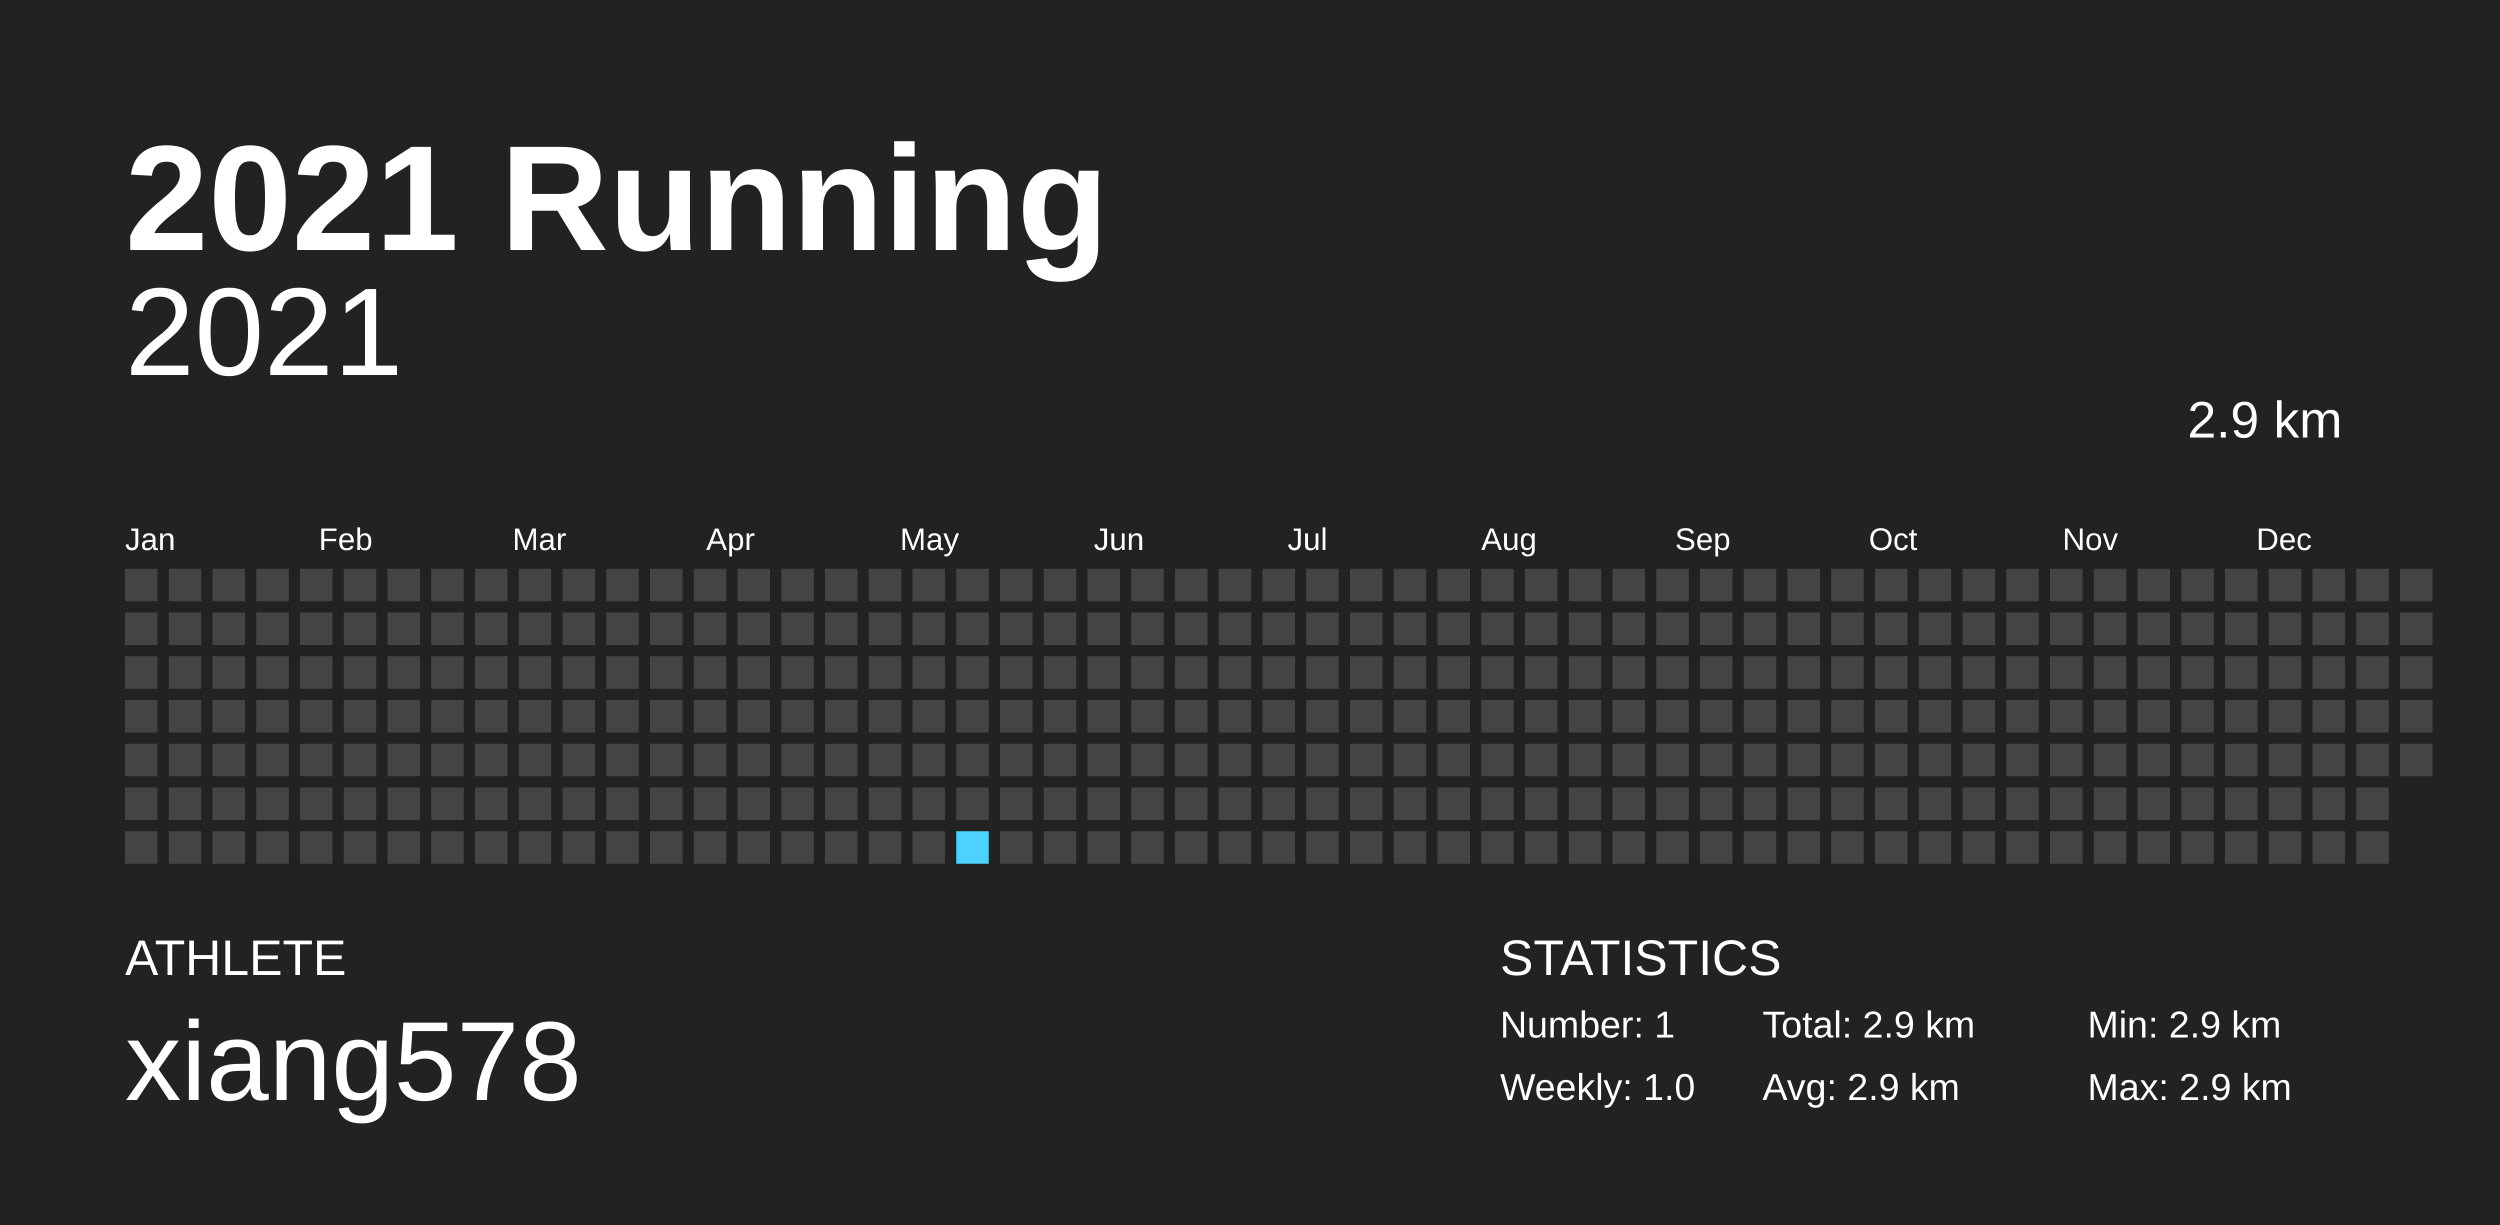
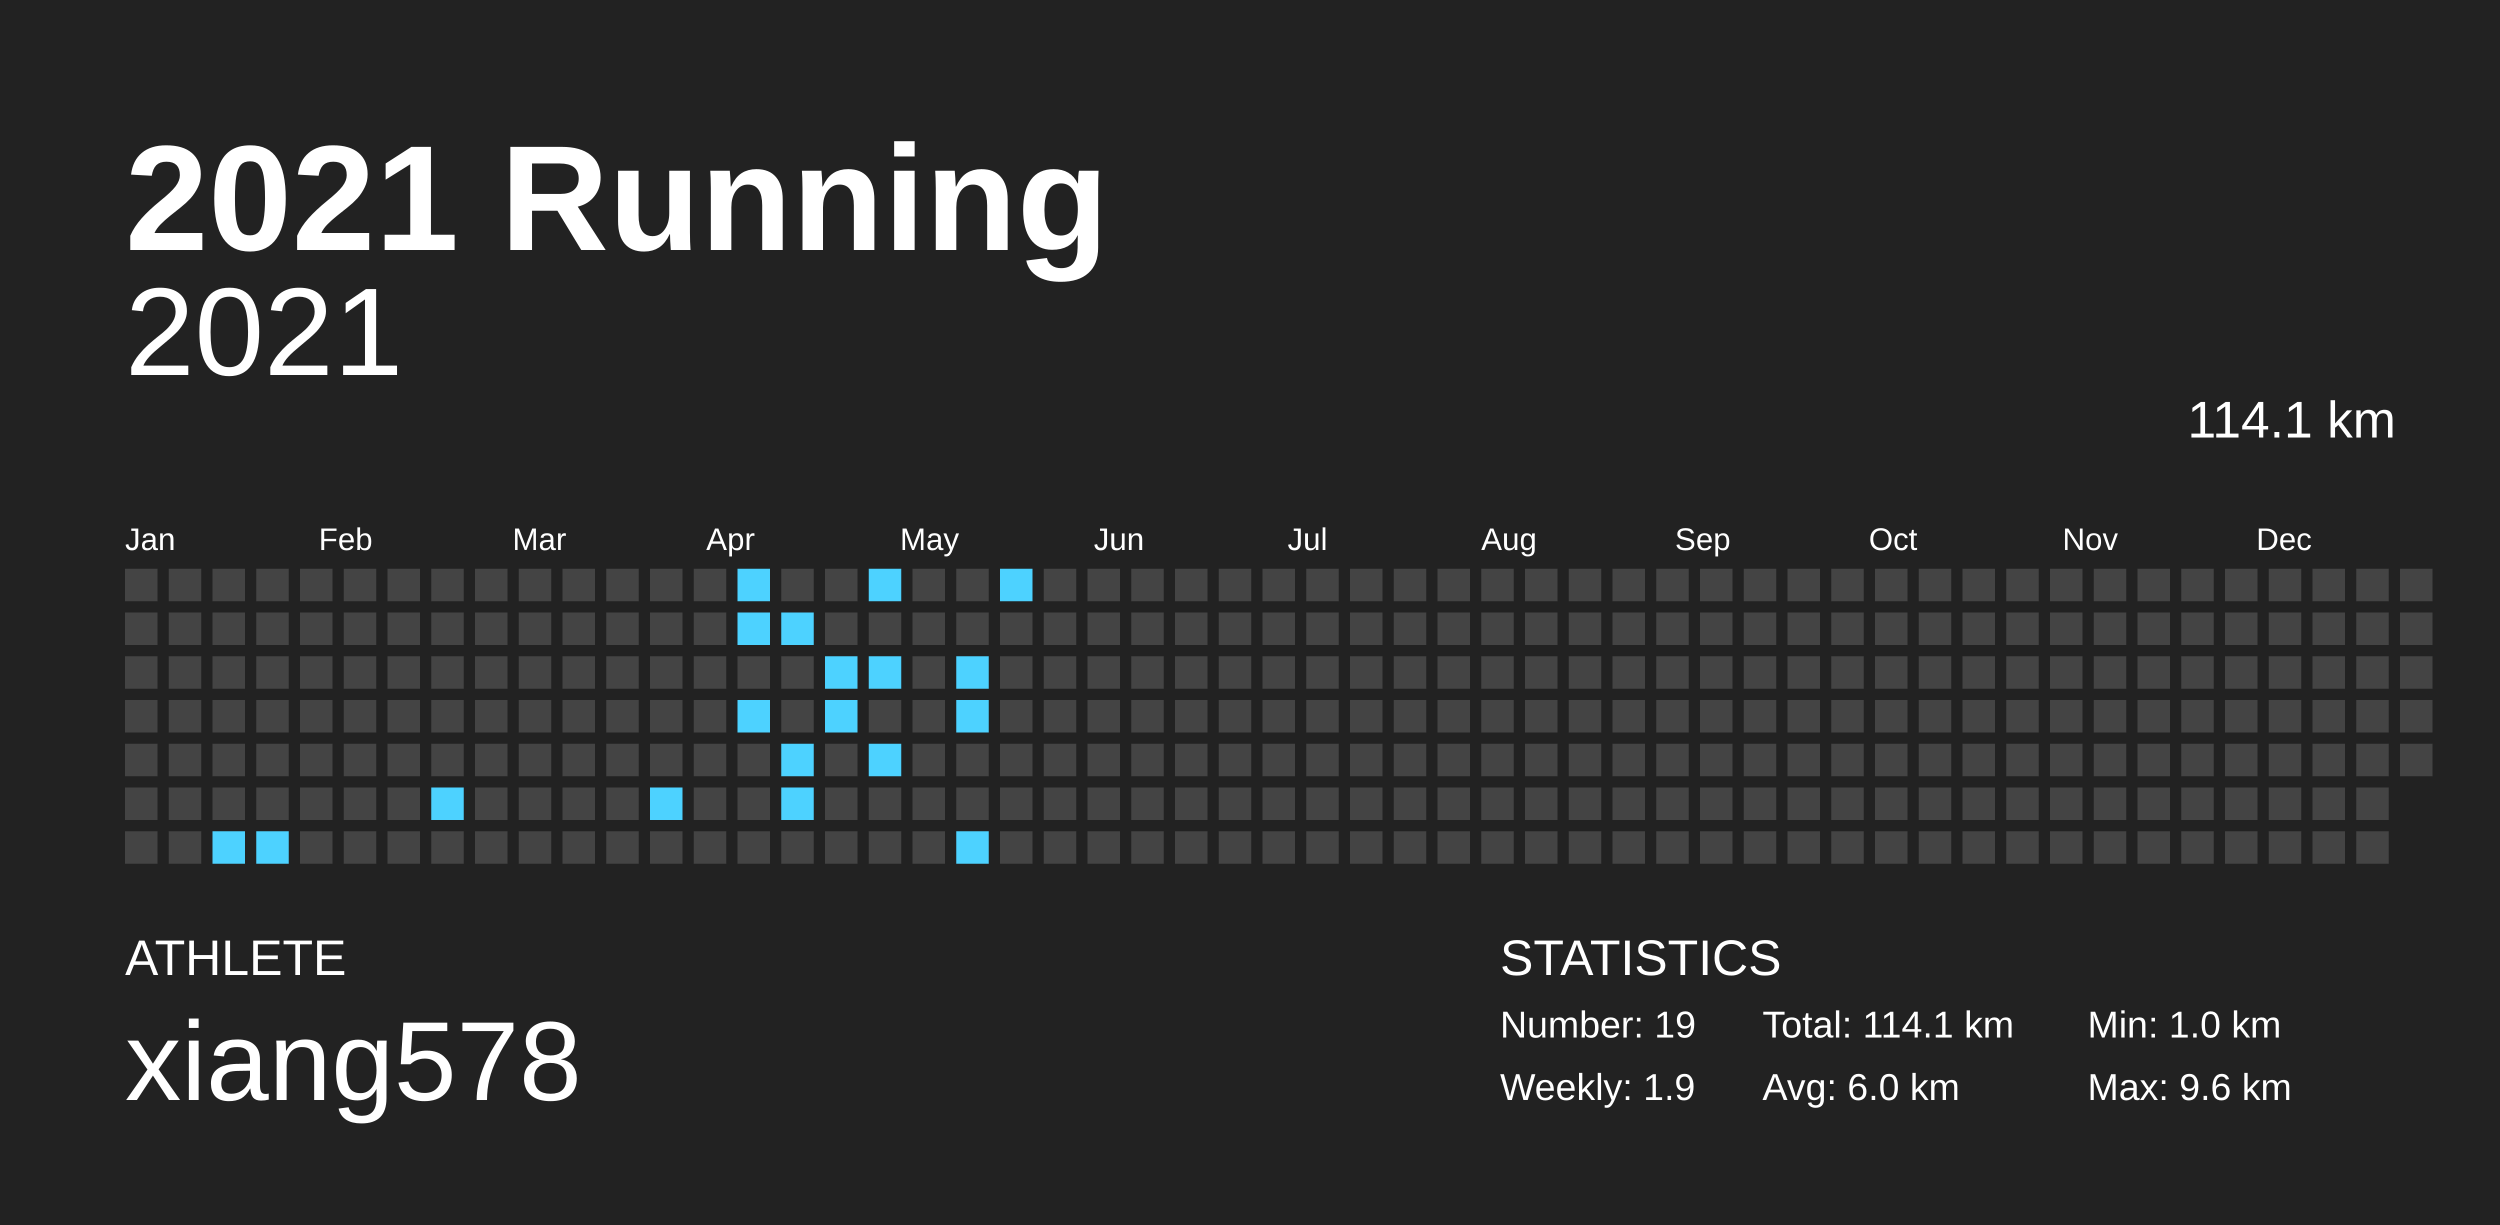
<svg xmlns="http://www.w3.org/2000/svg" baseProfile="full" height="98mm" version="1.1" viewBox="0,0,200,98" width="200mm">
  <defs />
  <rect fill="#222222" height="98" width="200" x="0" y="0" />
  <text fill="#FFFFFF" style="font-size:12px; font-family:Arial; font-weight:bold;" x="10" y="20">2021 Running</text>
  <text fill="#FFFFFF" style="font-size:4px; font-family:Arial" x="10" y="78">ATHLETE</text>
  <text fill="#FFFFFF" style="font-size:9px; font-family:Arial" x="10" y="88">xiang578</text>
  <text fill="#FFFFFF" style="font-size:4px; font-family:Arial" x="120" y="78">STATISTICS</text>
-   <text fill="#FFFFFF" style="font-size:3px; font-family:Arial" x="120" y="83">Number: 1</text>
-   <text fill="#FFFFFF" style="font-size:3px; font-family:Arial" x="120" y="88">Weekly: 1.0</text>
-   <text fill="#FFFFFF" style="font-size:3px; font-family:Arial" x="141" y="83">Total: 2.9 km</text>
-   <text fill="#FFFFFF" style="font-size:3px; font-family:Arial" x="141" y="88">Avg: 2.9 km</text>
-   <text fill="#FFFFFF" style="font-size:3px; font-family:Arial" x="167" y="83">Min: 2.9 km</text>
-   <text fill="#FFFFFF" style="font-size:3px; font-family:Arial" x="167" y="88">Max: 2.9 km</text>
+   <text fill="#FFFFFF" style="font-size:3px; font-family:Arial" x="120" y="83">Number: 19</text>
+   <text fill="#FFFFFF" style="font-size:3px; font-family:Arial" x="120" y="88">Weekly: 1.9</text>
+   <text fill="#FFFFFF" style="font-size:3px; font-family:Arial" x="141" y="83">Total: 114.1 km</text>
+   <text fill="#FFFFFF" style="font-size:3px; font-family:Arial" x="141" y="88">Avg: 6.0 km</text>
+   <text fill="#FFFFFF" style="font-size:3px; font-family:Arial" x="167" y="83">Min: 1.0 km</text>
+   <text fill="#FFFFFF" style="font-size:3px; font-family:Arial" x="167" y="88">Max: 9.6 km</text>
  <text alignment-baseline="hanging" fill="#FFFFFF" style="font-size:10.0px; font-family:Arial;" x="10" y="30">2021</text>
-   <text alignment-baseline="hanging" fill="#FFFFFF" style="font-size:4.125px; font-family:Arial;" x="175" y="35">2.9 km</text>
+   <text alignment-baseline="hanging" fill="#FFFFFF" style="font-size:4.125px; font-family:Arial;" x="175" y="35">114.1 km</text>
  <text fill="#FFFFFF" style="font-size:2.5px; font-family:Arial" x="10.0" y="44">Jan</text>
  <text fill="#FFFFFF" style="font-size:2.5px; font-family:Arial" x="25.5" y="44">Feb</text>
  <text fill="#FFFFFF" style="font-size:2.5px; font-family:Arial" x="41.0" y="44">Mar</text>
  <text fill="#FFFFFF" style="font-size:2.5px; font-family:Arial" x="56.5" y="44">Apr</text>
  <text fill="#FFFFFF" style="font-size:2.5px; font-family:Arial" x="72.0" y="44">May</text>
  <text fill="#FFFFFF" style="font-size:2.5px; font-family:Arial" x="87.5" y="44">Jun</text>
  <text fill="#FFFFFF" style="font-size:2.5px; font-family:Arial" x="103.0" y="44">Jul</text>
  <text fill="#FFFFFF" style="font-size:2.5px; font-family:Arial" x="118.5" y="44">Aug</text>
  <text fill="#FFFFFF" style="font-size:2.5px; font-family:Arial" x="134.0" y="44">Sep</text>
  <text fill="#FFFFFF" style="font-size:2.5px; font-family:Arial" x="149.5" y="44">Oct</text>
  <text fill="#FFFFFF" style="font-size:2.5px; font-family:Arial" x="165.0" y="44">Nov</text>
  <text fill="#FFFFFF" style="font-size:2.5px; font-family:Arial" x="180.5" y="44">Dec</text>
  <rect fill="#444444" height="2.6" width="2.6" x="10.0" y="45.5" />
  <rect fill="#444444" height="2.6" width="2.6" x="10.0" y="49.0" />
  <rect fill="#444444" height="2.6" width="2.6" x="10.0" y="52.5" />
  <rect fill="#444444" height="2.6" width="2.6" x="10.0" y="56.0" />
  <rect fill="#444444" height="2.6" width="2.6" x="10.0" y="59.5" />
  <rect fill="#444444" height="2.6" width="2.6" x="10.0" y="63.0" />
  <rect fill="#444444" height="2.6" width="2.6" x="10.0" y="66.5" />
  <rect fill="#444444" height="2.6" width="2.6" x="13.5" y="45.5" />
  <rect fill="#444444" height="2.6" width="2.6" x="13.5" y="49.0" />
  <rect fill="#444444" height="2.6" width="2.6" x="13.5" y="52.5" />
  <rect fill="#444444" height="2.6" width="2.6" x="13.5" y="56.0" />
  <rect fill="#444444" height="2.6" width="2.6" x="13.5" y="59.5" />
  <rect fill="#444444" height="2.6" width="2.6" x="13.5" y="63.0" />
  <rect fill="#444444" height="2.6" width="2.6" x="13.5" y="66.5" />
  <rect fill="#444444" height="2.6" width="2.6" x="17.0" y="45.5" />
  <rect fill="#444444" height="2.6" width="2.6" x="17.0" y="49.0" />
  <rect fill="#444444" height="2.6" width="2.6" x="17.0" y="52.5" />
  <rect fill="#444444" height="2.6" width="2.6" x="17.0" y="56.0" />
  <rect fill="#444444" height="2.6" width="2.6" x="17.0" y="59.5" />
  <rect fill="#444444" height="2.6" width="2.6" x="17.0" y="63.0" />
-   <rect fill="#444444" height="2.6" width="2.6" x="17.0" y="66.5" />
+   <rect fill="#4dd2ff" height="2.6" width="2.6" x="17.0" y="66.5" />
  <rect fill="#444444" height="2.6" width="2.6" x="20.5" y="45.5" />
  <rect fill="#444444" height="2.6" width="2.6" x="20.5" y="49.0" />
  <rect fill="#444444" height="2.6" width="2.6" x="20.5" y="52.5" />
  <rect fill="#444444" height="2.6" width="2.6" x="20.5" y="56.0" />
  <rect fill="#444444" height="2.6" width="2.6" x="20.5" y="59.5" />
  <rect fill="#444444" height="2.6" width="2.6" x="20.5" y="63.0" />
-   <rect fill="#444444" height="2.6" width="2.6" x="20.5" y="66.5" />
+   <rect fill="#4dd2ff" height="2.6" width="2.6" x="20.5" y="66.5" />
  <rect fill="#444444" height="2.6" width="2.6" x="24.0" y="45.5" />
  <rect fill="#444444" height="2.6" width="2.6" x="24.0" y="49.0" />
  <rect fill="#444444" height="2.6" width="2.6" x="24.0" y="52.5" />
  <rect fill="#444444" height="2.6" width="2.6" x="24.0" y="56.0" />
  <rect fill="#444444" height="2.6" width="2.6" x="24.0" y="59.5" />
  <rect fill="#444444" height="2.6" width="2.6" x="24.0" y="63.0" />
  <rect fill="#444444" height="2.6" width="2.6" x="24.0" y="66.5" />
  <rect fill="#444444" height="2.6" width="2.6" x="27.5" y="45.5" />
  <rect fill="#444444" height="2.6" width="2.6" x="27.5" y="49.0" />
  <rect fill="#444444" height="2.6" width="2.6" x="27.5" y="52.5" />
  <rect fill="#444444" height="2.6" width="2.6" x="27.5" y="56.0" />
  <rect fill="#444444" height="2.6" width="2.6" x="27.5" y="59.5" />
  <rect fill="#444444" height="2.6" width="2.6" x="27.5" y="63.0" />
  <rect fill="#444444" height="2.6" width="2.6" x="27.5" y="66.5" />
  <rect fill="#444444" height="2.6" width="2.6" x="31.0" y="45.5" />
  <rect fill="#444444" height="2.6" width="2.6" x="31.0" y="49.0" />
  <rect fill="#444444" height="2.6" width="2.6" x="31.0" y="52.5" />
  <rect fill="#444444" height="2.6" width="2.6" x="31.0" y="56.0" />
  <rect fill="#444444" height="2.6" width="2.6" x="31.0" y="59.5" />
  <rect fill="#444444" height="2.6" width="2.6" x="31.0" y="63.0" />
  <rect fill="#444444" height="2.6" width="2.6" x="31.0" y="66.5" />
  <rect fill="#444444" height="2.6" width="2.6" x="34.5" y="45.5" />
  <rect fill="#444444" height="2.6" width="2.6" x="34.5" y="49.0" />
  <rect fill="#444444" height="2.6" width="2.6" x="34.5" y="52.5" />
  <rect fill="#444444" height="2.6" width="2.6" x="34.5" y="56.0" />
  <rect fill="#444444" height="2.6" width="2.6" x="34.5" y="59.5" />
-   <rect fill="#444444" height="2.6" width="2.6" x="34.5" y="63.0" />
+   <rect fill="#4dd2ff" height="2.6" width="2.6" x="34.5" y="63.0" />
  <rect fill="#444444" height="2.6" width="2.6" x="34.5" y="66.5" />
  <rect fill="#444444" height="2.6" width="2.6" x="38.0" y="45.5" />
  <rect fill="#444444" height="2.6" width="2.6" x="38.0" y="49.0" />
  <rect fill="#444444" height="2.6" width="2.6" x="38.0" y="52.5" />
  <rect fill="#444444" height="2.6" width="2.6" x="38.0" y="56.0" />
  <rect fill="#444444" height="2.6" width="2.6" x="38.0" y="59.5" />
  <rect fill="#444444" height="2.6" width="2.6" x="38.0" y="63.0" />
  <rect fill="#444444" height="2.6" width="2.6" x="38.0" y="66.5" />
  <rect fill="#444444" height="2.6" width="2.6" x="41.5" y="45.5" />
  <rect fill="#444444" height="2.6" width="2.6" x="41.5" y="49.0" />
  <rect fill="#444444" height="2.6" width="2.6" x="41.5" y="52.5" />
  <rect fill="#444444" height="2.6" width="2.6" x="41.5" y="56.0" />
  <rect fill="#444444" height="2.6" width="2.6" x="41.5" y="59.5" />
  <rect fill="#444444" height="2.6" width="2.6" x="41.5" y="63.0" />
  <rect fill="#444444" height="2.6" width="2.6" x="41.5" y="66.5" />
  <rect fill="#444444" height="2.6" width="2.6" x="45.0" y="45.5" />
  <rect fill="#444444" height="2.6" width="2.6" x="45.0" y="49.0" />
  <rect fill="#444444" height="2.6" width="2.6" x="45.0" y="52.5" />
  <rect fill="#444444" height="2.6" width="2.6" x="45.0" y="56.0" />
  <rect fill="#444444" height="2.6" width="2.6" x="45.0" y="59.5" />
  <rect fill="#444444" height="2.6" width="2.6" x="45.0" y="63.0" />
  <rect fill="#444444" height="2.6" width="2.6" x="45.0" y="66.5" />
  <rect fill="#444444" height="2.6" width="2.6" x="48.5" y="45.5" />
  <rect fill="#444444" height="2.6" width="2.6" x="48.5" y="49.0" />
  <rect fill="#444444" height="2.6" width="2.6" x="48.5" y="52.5" />
  <rect fill="#444444" height="2.6" width="2.6" x="48.5" y="56.0" />
  <rect fill="#444444" height="2.6" width="2.6" x="48.5" y="59.5" />
  <rect fill="#444444" height="2.6" width="2.6" x="48.5" y="63.0" />
  <rect fill="#444444" height="2.6" width="2.6" x="48.5" y="66.5" />
  <rect fill="#444444" height="2.6" width="2.6" x="52.0" y="45.5" />
  <rect fill="#444444" height="2.6" width="2.6" x="52.0" y="49.0" />
  <rect fill="#444444" height="2.6" width="2.6" x="52.0" y="52.5" />
  <rect fill="#444444" height="2.6" width="2.6" x="52.0" y="56.0" />
  <rect fill="#444444" height="2.6" width="2.6" x="52.0" y="59.5" />
-   <rect fill="#444444" height="2.6" width="2.6" x="52.0" y="63.0" />
+   <rect fill="#4dd2ff" height="2.6" width="2.6" x="52.0" y="63.0" />
  <rect fill="#444444" height="2.6" width="2.6" x="52.0" y="66.5" />
  <rect fill="#444444" height="2.6" width="2.6" x="55.5" y="45.5" />
  <rect fill="#444444" height="2.6" width="2.6" x="55.5" y="49.0" />
  <rect fill="#444444" height="2.6" width="2.6" x="55.5" y="52.5" />
  <rect fill="#444444" height="2.6" width="2.6" x="55.5" y="56.0" />
  <rect fill="#444444" height="2.6" width="2.6" x="55.5" y="59.5" />
  <rect fill="#444444" height="2.6" width="2.6" x="55.5" y="63.0" />
  <rect fill="#444444" height="2.6" width="2.6" x="55.5" y="66.5" />
-   <rect fill="#444444" height="2.6" width="2.6" x="59.0" y="45.5" />
-   <rect fill="#444444" height="2.6" width="2.6" x="59.0" y="49.0" />
+   <rect fill="#4dd2ff" height="2.6" width="2.6" x="59.0" y="45.5" />
+   <rect fill="#4dd2ff" height="2.6" width="2.6" x="59.0" y="49.0" />
  <rect fill="#444444" height="2.6" width="2.6" x="59.0" y="52.5" />
-   <rect fill="#444444" height="2.6" width="2.6" x="59.0" y="56.0" />
+   <rect fill="#4dd2ff" height="2.6" width="2.6" x="59.0" y="56.0" />
  <rect fill="#444444" height="2.6" width="2.6" x="59.0" y="59.5" />
  <rect fill="#444444" height="2.6" width="2.6" x="59.0" y="63.0" />
  <rect fill="#444444" height="2.6" width="2.6" x="59.0" y="66.5" />
  <rect fill="#444444" height="2.6" width="2.6" x="62.5" y="45.5" />
-   <rect fill="#444444" height="2.6" width="2.6" x="62.5" y="49.0" />
+   <rect fill="#4dd2ff" height="2.6" width="2.6" x="62.5" y="49.0" />
  <rect fill="#444444" height="2.6" width="2.6" x="62.5" y="52.5" />
  <rect fill="#444444" height="2.6" width="2.6" x="62.5" y="56.0" />
-   <rect fill="#444444" height="2.6" width="2.6" x="62.5" y="59.5" />
-   <rect fill="#444444" height="2.6" width="2.6" x="62.5" y="63.0" />
+   <rect fill="#4dd2ff" height="2.6" width="2.6" x="62.5" y="59.5" />
+   <rect fill="#4dd2ff" height="2.6" width="2.6" x="62.5" y="63.0" />
  <rect fill="#444444" height="2.6" width="2.6" x="62.5" y="66.5" />
  <rect fill="#444444" height="2.6" width="2.6" x="66.0" y="45.5" />
  <rect fill="#444444" height="2.6" width="2.6" x="66.0" y="49.0" />
-   <rect fill="#444444" height="2.6" width="2.6" x="66.0" y="52.5" />
-   <rect fill="#444444" height="2.6" width="2.6" x="66.0" y="56.0" />
+   <rect fill="#4dd2ff" height="2.6" width="2.6" x="66.0" y="52.5" />
+   <rect fill="#4dd2ff" height="2.6" width="2.6" x="66.0" y="56.0" />
  <rect fill="#444444" height="2.6" width="2.6" x="66.0" y="59.5" />
  <rect fill="#444444" height="2.6" width="2.6" x="66.0" y="63.0" />
  <rect fill="#444444" height="2.6" width="2.6" x="66.0" y="66.5" />
-   <rect fill="#444444" height="2.6" width="2.6" x="69.5" y="45.5" />
+   <rect fill="#4dd2ff" height="2.6" width="2.6" x="69.5" y="45.5" />
  <rect fill="#444444" height="2.6" width="2.6" x="69.5" y="49.0" />
-   <rect fill="#444444" height="2.6" width="2.6" x="69.5" y="52.5" />
+   <rect fill="#4dd2ff" height="2.6" width="2.6" x="69.5" y="52.5" />
  <rect fill="#444444" height="2.6" width="2.6" x="69.5" y="56.0" />
-   <rect fill="#444444" height="2.6" width="2.6" x="69.5" y="59.5" />
+   <rect fill="#4dd2ff" height="2.6" width="2.6" x="69.5" y="59.5" />
  <rect fill="#444444" height="2.6" width="2.6" x="69.5" y="63.0" />
  <rect fill="#444444" height="2.6" width="2.6" x="69.5" y="66.5" />
  <rect fill="#444444" height="2.6" width="2.6" x="73.0" y="45.5" />
  <rect fill="#444444" height="2.6" width="2.6" x="73.0" y="49.0" />
  <rect fill="#444444" height="2.6" width="2.6" x="73.0" y="52.5" />
  <rect fill="#444444" height="2.6" width="2.6" x="73.0" y="56.0" />
  <rect fill="#444444" height="2.6" width="2.6" x="73.0" y="59.5" />
  <rect fill="#444444" height="2.6" width="2.6" x="73.0" y="63.0" />
  <rect fill="#444444" height="2.6" width="2.6" x="73.0" y="66.5" />
  <rect fill="#444444" height="2.6" width="2.6" x="76.5" y="45.5" />
  <rect fill="#444444" height="2.6" width="2.6" x="76.5" y="49.0" />
-   <rect fill="#444444" height="2.6" width="2.6" x="76.5" y="52.5" />
-   <rect fill="#444444" height="2.6" width="2.6" x="76.5" y="56.0" />
+   <rect fill="#4dd2ff" height="2.6" width="2.6" x="76.5" y="52.5" />
+   <rect fill="#4dd2ff" height="2.6" width="2.6" x="76.5" y="56.0" />
  <rect fill="#444444" height="2.6" width="2.6" x="76.5" y="59.5" />
  <rect fill="#444444" height="2.6" width="2.6" x="76.5" y="63.0" />
-   <rect fill="#4DD2FF" height="2.6" width="2.6" x="76.5" y="66.5" />
-   <rect fill="#444444" height="2.6" width="2.6" x="80.0" y="45.5" />
+   <rect fill="#4dd2ff" height="2.6" width="2.6" x="76.5" y="66.5" />
+   <rect fill="#4dd2ff" height="2.6" width="2.6" x="80.0" y="45.5" />
  <rect fill="#444444" height="2.6" width="2.6" x="80.0" y="49.0" />
  <rect fill="#444444" height="2.6" width="2.6" x="80.0" y="52.5" />
  <rect fill="#444444" height="2.6" width="2.6" x="80.0" y="56.0" />
  <rect fill="#444444" height="2.6" width="2.6" x="80.0" y="59.5" />
  <rect fill="#444444" height="2.6" width="2.6" x="80.0" y="63.0" />
  <rect fill="#444444" height="2.6" width="2.6" x="80.0" y="66.5" />
  <rect fill="#444444" height="2.6" width="2.6" x="83.5" y="45.5" />
  <rect fill="#444444" height="2.6" width="2.6" x="83.5" y="49.0" />
  <rect fill="#444444" height="2.6" width="2.6" x="83.5" y="52.5" />
  <rect fill="#444444" height="2.6" width="2.6" x="83.5" y="56.0" />
  <rect fill="#444444" height="2.6" width="2.6" x="83.5" y="59.5" />
  <rect fill="#444444" height="2.6" width="2.6" x="83.5" y="63.0" />
  <rect fill="#444444" height="2.6" width="2.6" x="83.5" y="66.5" />
  <rect fill="#444444" height="2.6" width="2.6" x="87.0" y="45.5" />
  <rect fill="#444444" height="2.6" width="2.6" x="87.0" y="49.0" />
  <rect fill="#444444" height="2.6" width="2.6" x="87.0" y="52.5" />
  <rect fill="#444444" height="2.6" width="2.6" x="87.0" y="56.0" />
  <rect fill="#444444" height="2.6" width="2.6" x="87.0" y="59.5" />
  <rect fill="#444444" height="2.6" width="2.6" x="87.0" y="63.0" />
  <rect fill="#444444" height="2.6" width="2.6" x="87.0" y="66.5" />
  <rect fill="#444444" height="2.6" width="2.6" x="90.5" y="45.5" />
  <rect fill="#444444" height="2.6" width="2.6" x="90.5" y="49.0" />
  <rect fill="#444444" height="2.6" width="2.6" x="90.5" y="52.5" />
  <rect fill="#444444" height="2.6" width="2.6" x="90.5" y="56.0" />
  <rect fill="#444444" height="2.6" width="2.6" x="90.5" y="59.5" />
  <rect fill="#444444" height="2.6" width="2.6" x="90.5" y="63.0" />
  <rect fill="#444444" height="2.6" width="2.6" x="90.5" y="66.5" />
  <rect fill="#444444" height="2.6" width="2.6" x="94.0" y="45.5" />
  <rect fill="#444444" height="2.6" width="2.6" x="94.0" y="49.0" />
  <rect fill="#444444" height="2.6" width="2.6" x="94.0" y="52.5" />
  <rect fill="#444444" height="2.6" width="2.6" x="94.0" y="56.0" />
  <rect fill="#444444" height="2.6" width="2.6" x="94.0" y="59.5" />
  <rect fill="#444444" height="2.6" width="2.6" x="94.0" y="63.0" />
  <rect fill="#444444" height="2.6" width="2.6" x="94.0" y="66.5" />
  <rect fill="#444444" height="2.6" width="2.6" x="97.5" y="45.5" />
  <rect fill="#444444" height="2.6" width="2.6" x="97.5" y="49.0" />
  <rect fill="#444444" height="2.6" width="2.6" x="97.5" y="52.5" />
  <rect fill="#444444" height="2.6" width="2.6" x="97.5" y="56.0" />
  <rect fill="#444444" height="2.6" width="2.6" x="97.5" y="59.5" />
  <rect fill="#444444" height="2.6" width="2.6" x="97.5" y="63.0" />
  <rect fill="#444444" height="2.6" width="2.6" x="97.5" y="66.5" />
  <rect fill="#444444" height="2.6" width="2.6" x="101.0" y="45.5" />
  <rect fill="#444444" height="2.6" width="2.6" x="101.0" y="49.0" />
  <rect fill="#444444" height="2.6" width="2.6" x="101.0" y="52.5" />
  <rect fill="#444444" height="2.6" width="2.6" x="101.0" y="56.0" />
  <rect fill="#444444" height="2.6" width="2.6" x="101.0" y="59.5" />
  <rect fill="#444444" height="2.6" width="2.6" x="101.0" y="63.0" />
  <rect fill="#444444" height="2.6" width="2.6" x="101.0" y="66.5" />
  <rect fill="#444444" height="2.6" width="2.6" x="104.5" y="45.5" />
  <rect fill="#444444" height="2.6" width="2.6" x="104.5" y="49.0" />
  <rect fill="#444444" height="2.6" width="2.6" x="104.5" y="52.5" />
  <rect fill="#444444" height="2.6" width="2.6" x="104.5" y="56.0" />
  <rect fill="#444444" height="2.6" width="2.6" x="104.5" y="59.5" />
  <rect fill="#444444" height="2.6" width="2.6" x="104.5" y="63.0" />
  <rect fill="#444444" height="2.6" width="2.6" x="104.5" y="66.5" />
  <rect fill="#444444" height="2.6" width="2.6" x="108.0" y="45.5" />
  <rect fill="#444444" height="2.6" width="2.6" x="108.0" y="49.0" />
  <rect fill="#444444" height="2.6" width="2.6" x="108.0" y="52.5" />
  <rect fill="#444444" height="2.6" width="2.6" x="108.0" y="56.0" />
  <rect fill="#444444" height="2.6" width="2.6" x="108.0" y="59.5" />
  <rect fill="#444444" height="2.6" width="2.6" x="108.0" y="63.0" />
  <rect fill="#444444" height="2.6" width="2.6" x="108.0" y="66.5" />
  <rect fill="#444444" height="2.6" width="2.6" x="111.5" y="45.5" />
  <rect fill="#444444" height="2.6" width="2.6" x="111.5" y="49.0" />
  <rect fill="#444444" height="2.6" width="2.6" x="111.5" y="52.5" />
  <rect fill="#444444" height="2.6" width="2.6" x="111.5" y="56.0" />
  <rect fill="#444444" height="2.6" width="2.6" x="111.5" y="59.5" />
  <rect fill="#444444" height="2.6" width="2.6" x="111.5" y="63.0" />
  <rect fill="#444444" height="2.6" width="2.6" x="111.5" y="66.5" />
  <rect fill="#444444" height="2.6" width="2.6" x="115.0" y="45.5" />
  <rect fill="#444444" height="2.6" width="2.6" x="115.0" y="49.0" />
  <rect fill="#444444" height="2.6" width="2.6" x="115.0" y="52.5" />
  <rect fill="#444444" height="2.6" width="2.6" x="115.0" y="56.0" />
  <rect fill="#444444" height="2.6" width="2.6" x="115.0" y="59.5" />
  <rect fill="#444444" height="2.6" width="2.6" x="115.0" y="63.0" />
  <rect fill="#444444" height="2.6" width="2.6" x="115.0" y="66.5" />
  <rect fill="#444444" height="2.6" width="2.6" x="118.5" y="45.5" />
  <rect fill="#444444" height="2.6" width="2.6" x="118.5" y="49.0" />
  <rect fill="#444444" height="2.6" width="2.6" x="118.5" y="52.5" />
  <rect fill="#444444" height="2.6" width="2.6" x="118.5" y="56.0" />
  <rect fill="#444444" height="2.6" width="2.6" x="118.5" y="59.5" />
  <rect fill="#444444" height="2.6" width="2.6" x="118.5" y="63.0" />
  <rect fill="#444444" height="2.6" width="2.6" x="118.5" y="66.5" />
  <rect fill="#444444" height="2.6" width="2.6" x="122.0" y="45.5" />
  <rect fill="#444444" height="2.6" width="2.6" x="122.0" y="49.0" />
  <rect fill="#444444" height="2.6" width="2.6" x="122.0" y="52.5" />
  <rect fill="#444444" height="2.6" width="2.6" x="122.0" y="56.0" />
  <rect fill="#444444" height="2.6" width="2.6" x="122.0" y="59.5" />
  <rect fill="#444444" height="2.6" width="2.6" x="122.0" y="63.0" />
  <rect fill="#444444" height="2.6" width="2.6" x="122.0" y="66.5" />
  <rect fill="#444444" height="2.6" width="2.6" x="125.5" y="45.5" />
  <rect fill="#444444" height="2.6" width="2.6" x="125.5" y="49.0" />
  <rect fill="#444444" height="2.6" width="2.6" x="125.5" y="52.5" />
  <rect fill="#444444" height="2.6" width="2.6" x="125.5" y="56.0" />
  <rect fill="#444444" height="2.6" width="2.6" x="125.5" y="59.5" />
  <rect fill="#444444" height="2.6" width="2.6" x="125.5" y="63.0" />
  <rect fill="#444444" height="2.6" width="2.6" x="125.5" y="66.5" />
  <rect fill="#444444" height="2.6" width="2.6" x="129.0" y="45.5" />
  <rect fill="#444444" height="2.6" width="2.6" x="129.0" y="49.0" />
  <rect fill="#444444" height="2.6" width="2.6" x="129.0" y="52.5" />
  <rect fill="#444444" height="2.6" width="2.6" x="129.0" y="56.0" />
  <rect fill="#444444" height="2.6" width="2.6" x="129.0" y="59.5" />
  <rect fill="#444444" height="2.6" width="2.6" x="129.0" y="63.0" />
  <rect fill="#444444" height="2.6" width="2.6" x="129.0" y="66.5" />
  <rect fill="#444444" height="2.6" width="2.6" x="132.5" y="45.5" />
  <rect fill="#444444" height="2.6" width="2.6" x="132.5" y="49.0" />
  <rect fill="#444444" height="2.6" width="2.6" x="132.5" y="52.5" />
  <rect fill="#444444" height="2.6" width="2.6" x="132.5" y="56.0" />
  <rect fill="#444444" height="2.6" width="2.6" x="132.5" y="59.5" />
  <rect fill="#444444" height="2.6" width="2.6" x="132.5" y="63.0" />
  <rect fill="#444444" height="2.6" width="2.6" x="132.5" y="66.5" />
  <rect fill="#444444" height="2.6" width="2.6" x="136.0" y="45.5" />
  <rect fill="#444444" height="2.6" width="2.6" x="136.0" y="49.0" />
  <rect fill="#444444" height="2.6" width="2.6" x="136.0" y="52.5" />
  <rect fill="#444444" height="2.6" width="2.6" x="136.0" y="56.0" />
  <rect fill="#444444" height="2.6" width="2.6" x="136.0" y="59.5" />
  <rect fill="#444444" height="2.6" width="2.6" x="136.0" y="63.0" />
  <rect fill="#444444" height="2.6" width="2.6" x="136.0" y="66.5" />
  <rect fill="#444444" height="2.6" width="2.6" x="139.5" y="45.5" />
  <rect fill="#444444" height="2.6" width="2.6" x="139.5" y="49.0" />
  <rect fill="#444444" height="2.6" width="2.6" x="139.5" y="52.5" />
  <rect fill="#444444" height="2.6" width="2.6" x="139.5" y="56.0" />
  <rect fill="#444444" height="2.6" width="2.6" x="139.5" y="59.5" />
  <rect fill="#444444" height="2.6" width="2.6" x="139.5" y="63.0" />
  <rect fill="#444444" height="2.6" width="2.6" x="139.5" y="66.5" />
  <rect fill="#444444" height="2.6" width="2.6" x="143.0" y="45.5" />
  <rect fill="#444444" height="2.6" width="2.6" x="143.0" y="49.0" />
  <rect fill="#444444" height="2.6" width="2.6" x="143.0" y="52.5" />
  <rect fill="#444444" height="2.6" width="2.6" x="143.0" y="56.0" />
  <rect fill="#444444" height="2.6" width="2.6" x="143.0" y="59.5" />
  <rect fill="#444444" height="2.6" width="2.6" x="143.0" y="63.0" />
  <rect fill="#444444" height="2.6" width="2.6" x="143.0" y="66.5" />
  <rect fill="#444444" height="2.6" width="2.6" x="146.5" y="45.5" />
  <rect fill="#444444" height="2.6" width="2.6" x="146.5" y="49.0" />
  <rect fill="#444444" height="2.6" width="2.6" x="146.5" y="52.5" />
  <rect fill="#444444" height="2.6" width="2.6" x="146.5" y="56.0" />
  <rect fill="#444444" height="2.6" width="2.6" x="146.5" y="59.5" />
  <rect fill="#444444" height="2.6" width="2.6" x="146.5" y="63.0" />
  <rect fill="#444444" height="2.6" width="2.6" x="146.5" y="66.5" />
  <rect fill="#444444" height="2.6" width="2.6" x="150.0" y="45.5" />
  <rect fill="#444444" height="2.6" width="2.6" x="150.0" y="49.0" />
  <rect fill="#444444" height="2.6" width="2.6" x="150.0" y="52.5" />
  <rect fill="#444444" height="2.6" width="2.6" x="150.0" y="56.0" />
  <rect fill="#444444" height="2.6" width="2.6" x="150.0" y="59.5" />
  <rect fill="#444444" height="2.6" width="2.6" x="150.0" y="63.0" />
  <rect fill="#444444" height="2.6" width="2.6" x="150.0" y="66.5" />
  <rect fill="#444444" height="2.6" width="2.6" x="153.5" y="45.5" />
  <rect fill="#444444" height="2.6" width="2.6" x="153.5" y="49.0" />
  <rect fill="#444444" height="2.6" width="2.6" x="153.5" y="52.5" />
  <rect fill="#444444" height="2.6" width="2.6" x="153.5" y="56.0" />
  <rect fill="#444444" height="2.6" width="2.6" x="153.5" y="59.5" />
  <rect fill="#444444" height="2.6" width="2.6" x="153.5" y="63.0" />
  <rect fill="#444444" height="2.6" width="2.6" x="153.5" y="66.5" />
  <rect fill="#444444" height="2.6" width="2.6" x="157.0" y="45.5" />
  <rect fill="#444444" height="2.6" width="2.6" x="157.0" y="49.0" />
  <rect fill="#444444" height="2.6" width="2.6" x="157.0" y="52.5" />
  <rect fill="#444444" height="2.6" width="2.6" x="157.0" y="56.0" />
  <rect fill="#444444" height="2.6" width="2.6" x="157.0" y="59.5" />
  <rect fill="#444444" height="2.6" width="2.6" x="157.0" y="63.0" />
  <rect fill="#444444" height="2.6" width="2.6" x="157.0" y="66.5" />
  <rect fill="#444444" height="2.6" width="2.6" x="160.5" y="45.5" />
  <rect fill="#444444" height="2.6" width="2.6" x="160.5" y="49.0" />
  <rect fill="#444444" height="2.6" width="2.6" x="160.5" y="52.5" />
  <rect fill="#444444" height="2.6" width="2.6" x="160.5" y="56.0" />
  <rect fill="#444444" height="2.6" width="2.6" x="160.5" y="59.5" />
  <rect fill="#444444" height="2.6" width="2.6" x="160.5" y="63.0" />
  <rect fill="#444444" height="2.6" width="2.6" x="160.5" y="66.5" />
  <rect fill="#444444" height="2.6" width="2.6" x="164.0" y="45.5" />
  <rect fill="#444444" height="2.6" width="2.6" x="164.0" y="49.0" />
  <rect fill="#444444" height="2.6" width="2.6" x="164.0" y="52.5" />
  <rect fill="#444444" height="2.6" width="2.6" x="164.0" y="56.0" />
  <rect fill="#444444" height="2.6" width="2.6" x="164.0" y="59.5" />
  <rect fill="#444444" height="2.6" width="2.6" x="164.0" y="63.0" />
  <rect fill="#444444" height="2.6" width="2.6" x="164.0" y="66.5" />
  <rect fill="#444444" height="2.6" width="2.6" x="167.5" y="45.5" />
  <rect fill="#444444" height="2.6" width="2.6" x="167.5" y="49.0" />
  <rect fill="#444444" height="2.6" width="2.6" x="167.5" y="52.5" />
  <rect fill="#444444" height="2.6" width="2.6" x="167.5" y="56.0" />
  <rect fill="#444444" height="2.6" width="2.6" x="167.5" y="59.5" />
  <rect fill="#444444" height="2.6" width="2.6" x="167.5" y="63.0" />
  <rect fill="#444444" height="2.6" width="2.6" x="167.5" y="66.5" />
  <rect fill="#444444" height="2.6" width="2.6" x="171.0" y="45.5" />
  <rect fill="#444444" height="2.6" width="2.6" x="171.0" y="49.0" />
  <rect fill="#444444" height="2.6" width="2.6" x="171.0" y="52.5" />
  <rect fill="#444444" height="2.6" width="2.6" x="171.0" y="56.0" />
  <rect fill="#444444" height="2.6" width="2.6" x="171.0" y="59.5" />
  <rect fill="#444444" height="2.6" width="2.6" x="171.0" y="63.0" />
  <rect fill="#444444" height="2.6" width="2.6" x="171.0" y="66.5" />
  <rect fill="#444444" height="2.6" width="2.6" x="174.5" y="45.5" />
  <rect fill="#444444" height="2.6" width="2.6" x="174.5" y="49.0" />
  <rect fill="#444444" height="2.6" width="2.6" x="174.5" y="52.5" />
  <rect fill="#444444" height="2.6" width="2.6" x="174.5" y="56.0" />
  <rect fill="#444444" height="2.6" width="2.6" x="174.5" y="59.5" />
  <rect fill="#444444" height="2.6" width="2.6" x="174.5" y="63.0" />
  <rect fill="#444444" height="2.6" width="2.6" x="174.5" y="66.5" />
  <rect fill="#444444" height="2.6" width="2.6" x="178.0" y="45.5" />
  <rect fill="#444444" height="2.6" width="2.6" x="178.0" y="49.0" />
  <rect fill="#444444" height="2.6" width="2.6" x="178.0" y="52.5" />
  <rect fill="#444444" height="2.6" width="2.6" x="178.0" y="56.0" />
  <rect fill="#444444" height="2.6" width="2.6" x="178.0" y="59.5" />
  <rect fill="#444444" height="2.6" width="2.6" x="178.0" y="63.0" />
  <rect fill="#444444" height="2.6" width="2.6" x="178.0" y="66.5" />
  <rect fill="#444444" height="2.6" width="2.6" x="181.5" y="45.5" />
  <rect fill="#444444" height="2.6" width="2.6" x="181.5" y="49.0" />
  <rect fill="#444444" height="2.6" width="2.6" x="181.5" y="52.5" />
  <rect fill="#444444" height="2.6" width="2.6" x="181.5" y="56.0" />
  <rect fill="#444444" height="2.6" width="2.6" x="181.5" y="59.5" />
  <rect fill="#444444" height="2.6" width="2.6" x="181.5" y="63.0" />
  <rect fill="#444444" height="2.6" width="2.6" x="181.5" y="66.5" />
  <rect fill="#444444" height="2.6" width="2.6" x="185.0" y="45.5" />
  <rect fill="#444444" height="2.6" width="2.6" x="185.0" y="49.0" />
  <rect fill="#444444" height="2.6" width="2.6" x="185.0" y="52.5" />
  <rect fill="#444444" height="2.6" width="2.6" x="185.0" y="56.0" />
  <rect fill="#444444" height="2.6" width="2.6" x="185.0" y="59.5" />
  <rect fill="#444444" height="2.6" width="2.6" x="185.0" y="63.0" />
  <rect fill="#444444" height="2.6" width="2.6" x="185.0" y="66.5" />
  <rect fill="#444444" height="2.6" width="2.6" x="188.5" y="45.5" />
  <rect fill="#444444" height="2.6" width="2.6" x="188.5" y="49.0" />
  <rect fill="#444444" height="2.6" width="2.6" x="188.5" y="52.5" />
  <rect fill="#444444" height="2.6" width="2.6" x="188.5" y="56.0" />
  <rect fill="#444444" height="2.6" width="2.6" x="188.5" y="59.5" />
  <rect fill="#444444" height="2.6" width="2.6" x="188.5" y="63.0" />
  <rect fill="#444444" height="2.6" width="2.6" x="188.5" y="66.5" />
  <rect fill="#444444" height="2.6" width="2.6" x="192.0" y="45.5" />
  <rect fill="#444444" height="2.6" width="2.6" x="192.0" y="49.0" />
  <rect fill="#444444" height="2.6" width="2.6" x="192.0" y="52.5" />
  <rect fill="#444444" height="2.6" width="2.6" x="192.0" y="56.0" />
  <rect fill="#444444" height="2.6" width="2.6" x="192.0" y="59.5" />
</svg>
